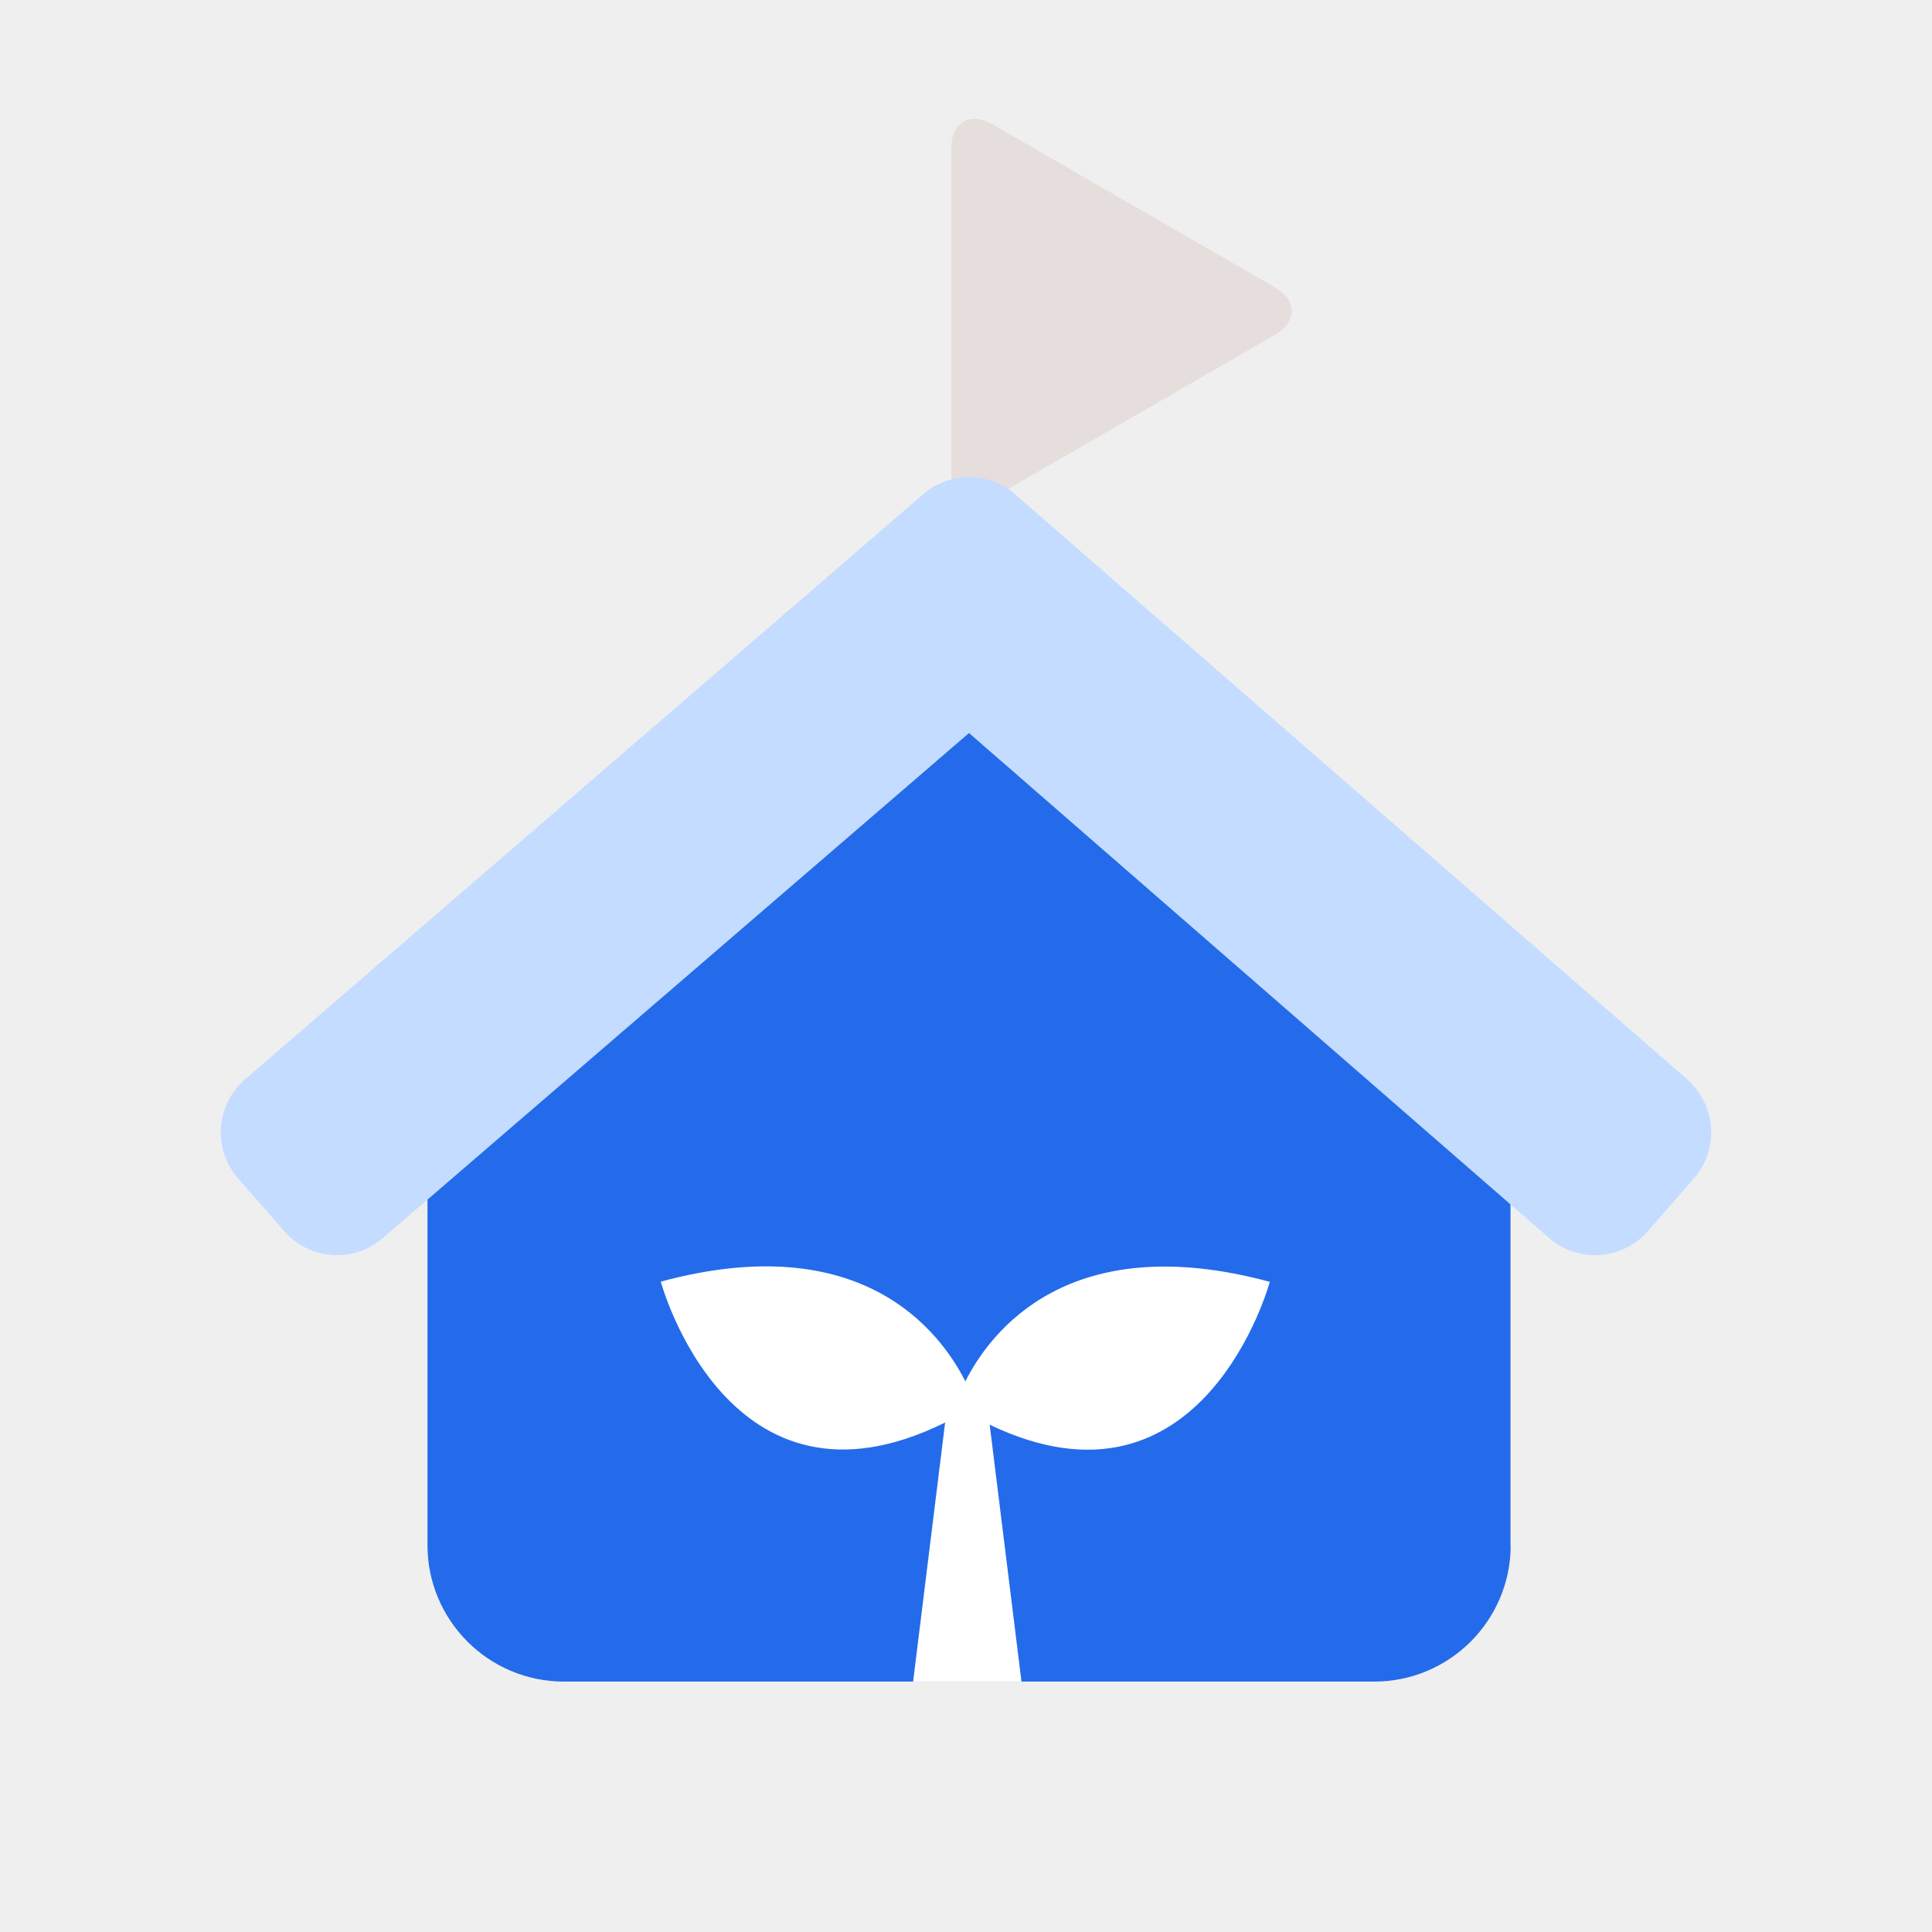
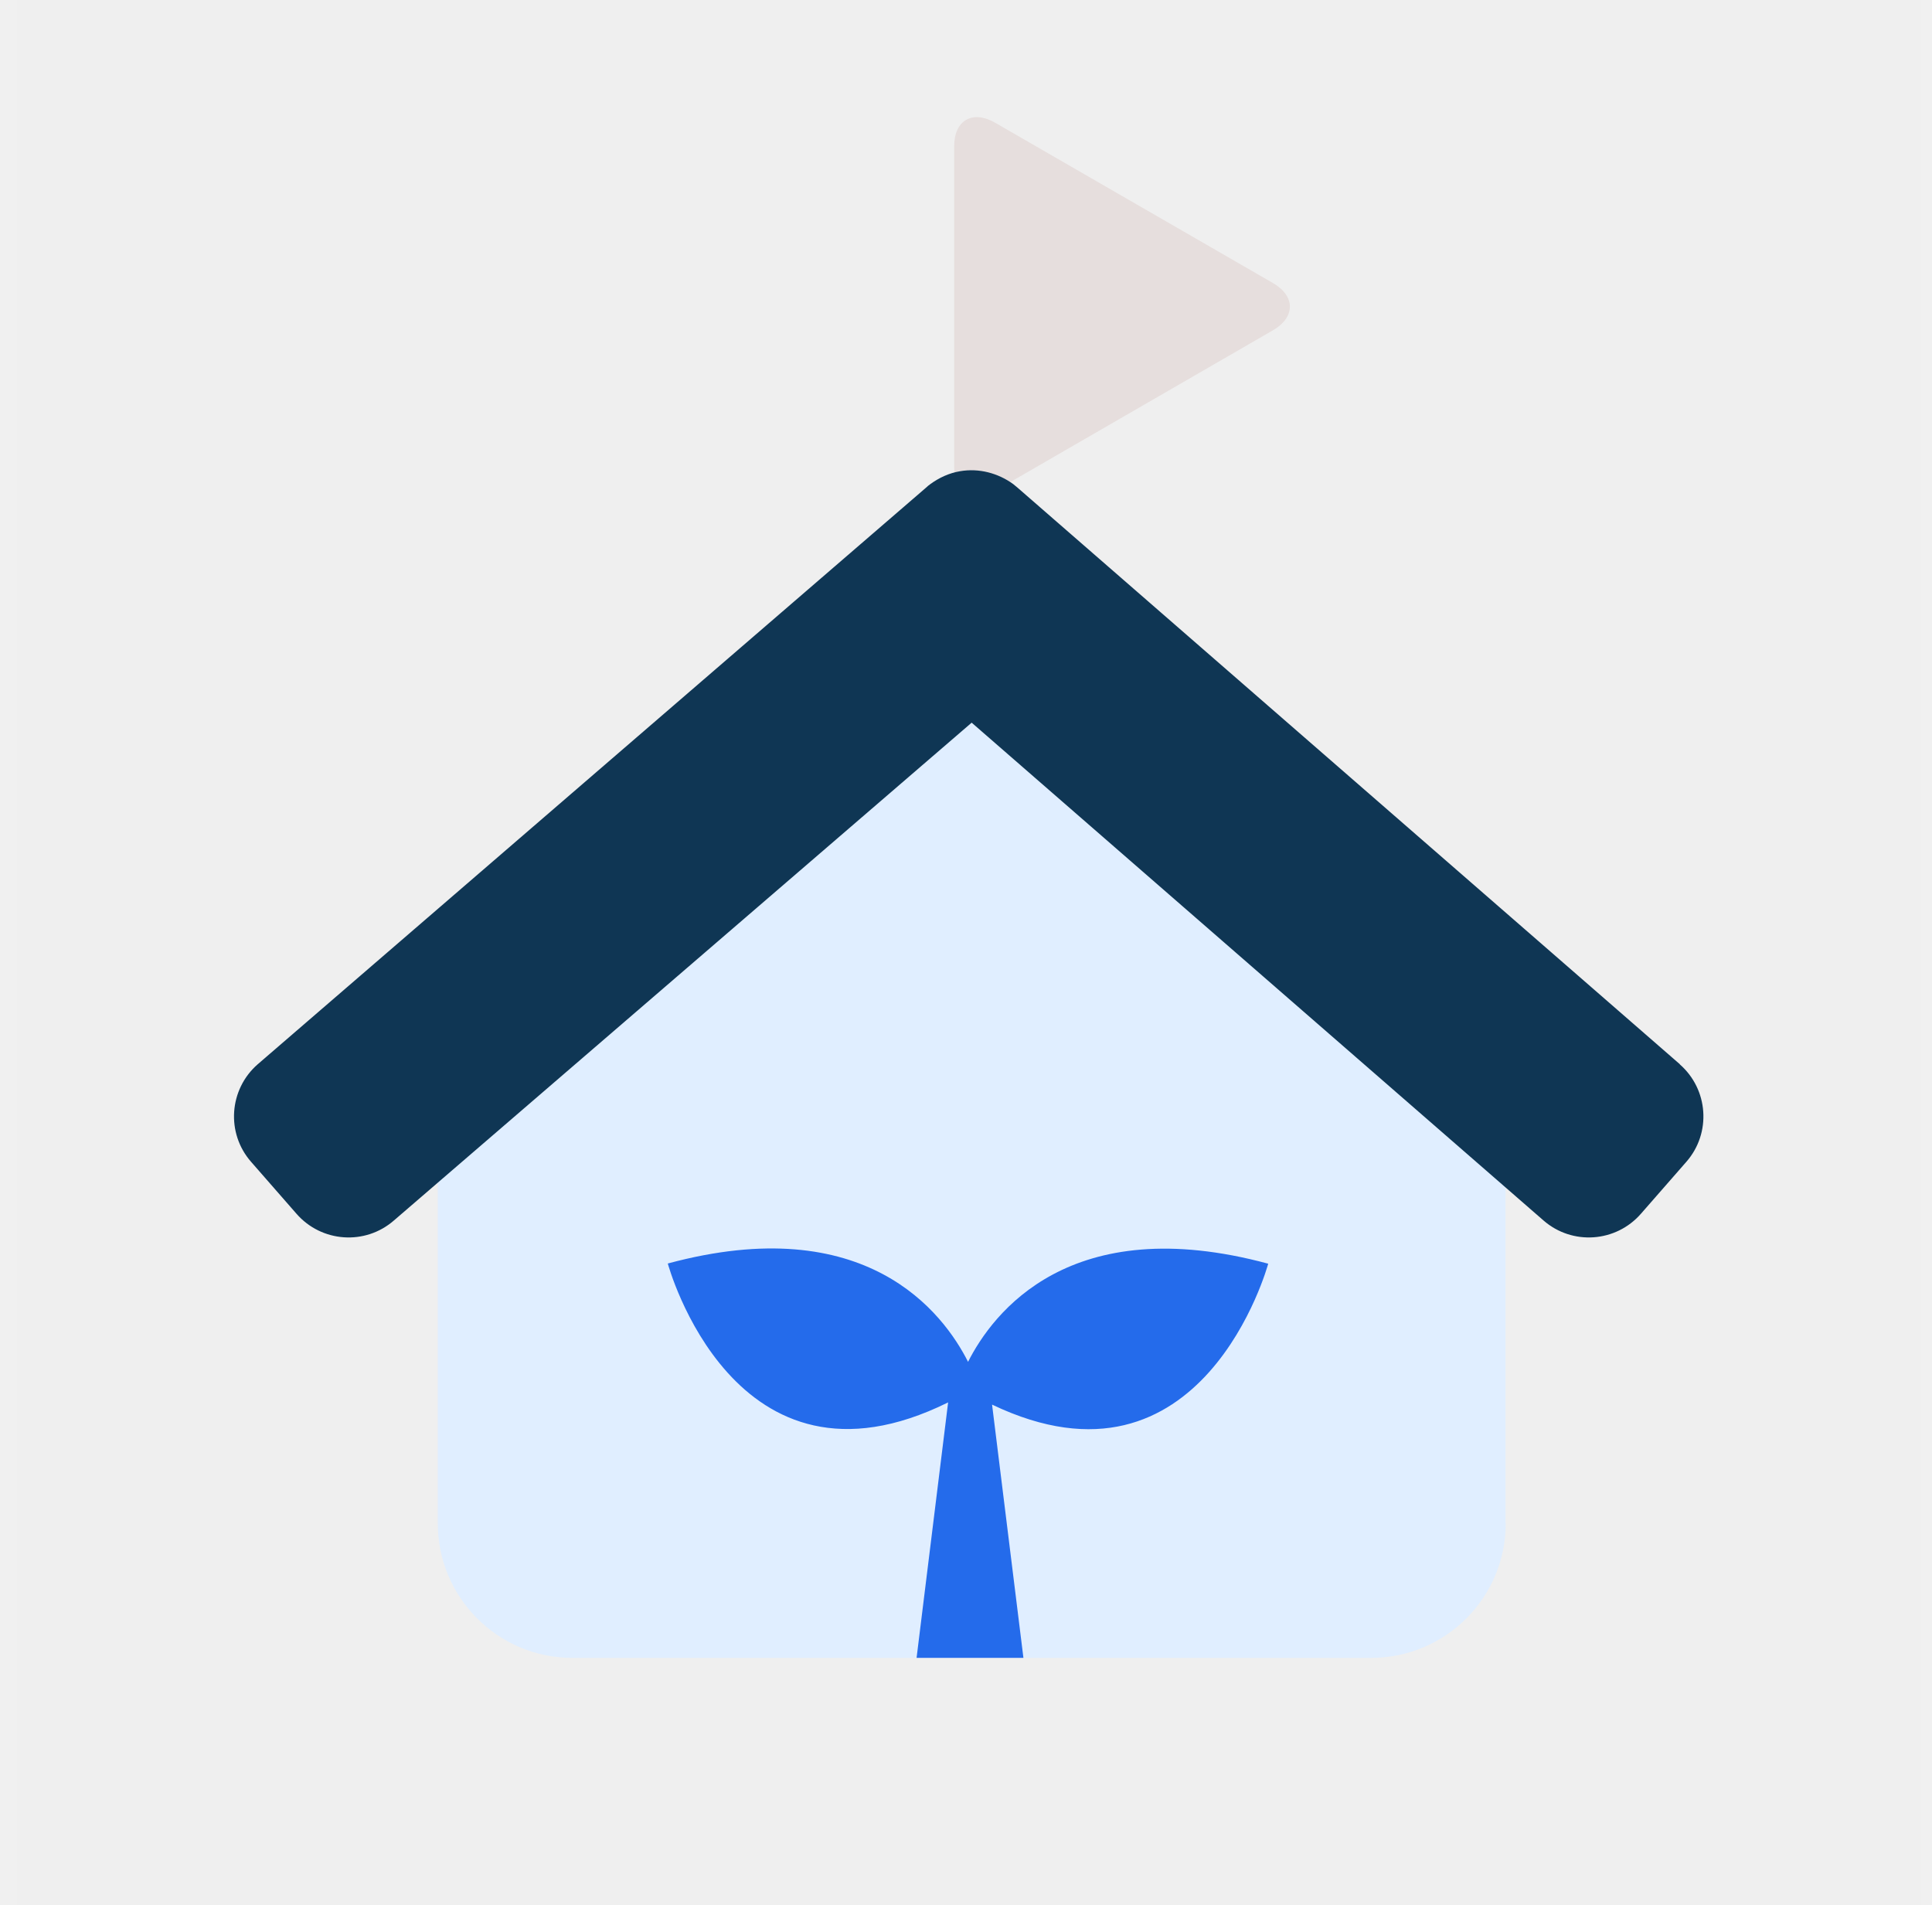
- <svg xmlns="http://www.w3.org/2000/svg" width="70" height="70" viewBox="0 0 70 70" fill="none">
-   <rect opacity="0.02" width="70" height="70" fill="#D9D9D9" />
-   <path d="M54.735 55.981C54.735 58.716 52.517 60.927 49.789 60.927H20.434C17.699 60.927 15.488 58.709 15.488 55.981V39.786C15.488 37.051 17.706 34.84 20.434 34.84L35.108 24.408L49.781 34.84C52.517 34.84 54.728 37.058 54.728 39.786V55.981H54.735Z" fill="#246BEB" />
-   <path d="M34.465 5.381C34.465 4.422 35.139 4.032 35.971 4.512L46.178 10.402C47.01 10.882 47.01 11.661 46.178 12.141L35.971 18.039C35.139 18.518 34.465 18.129 34.465 17.169V5.381Z" fill="#E6DEDD" />
-   <path d="M61.136 39.112L36.78 17.911C36.735 17.873 36.697 17.843 36.653 17.806C36.653 17.806 36.653 17.806 36.645 17.799C36.083 17.386 35.371 17.199 34.681 17.319C34.277 17.386 33.91 17.559 33.58 17.799C33.58 17.799 33.58 17.799 33.572 17.806C33.527 17.836 33.482 17.873 33.445 17.911L8.872 39.112C7.815 40.034 7.703 41.637 8.624 42.694L10.296 44.605C11.217 45.662 12.821 45.774 13.878 44.852L35.109 26.559L56.122 44.852C57.179 45.774 58.783 45.662 59.704 44.605L61.376 42.694C62.297 41.637 62.185 40.034 61.128 39.112H61.136Z" fill="#C4DCFF" />
-   <path d="M34.978 50.053C34.068 48.248 31.228 44.468 23.941 46.436C23.941 46.436 26.37 55.438 34.244 51.54L33.084 60.927H37.01L35.858 51.621C43.607 55.327 46.007 46.443 46.007 46.443C38.72 44.475 35.88 48.255 34.97 50.06L34.978 50.053Z" fill="white" />
+ <svg xmlns="http://www.w3.org/2000/svg" width="71" height="70" viewBox="0 0 71 70" fill="none">
+   <rect opacity="0.02" x="0.6" width="70" height="70" fill="#D9D9D9" />
+   <path d="M55.335 55.979C55.335 58.714 53.116 60.925 50.389 60.925H21.034C18.299 60.925 16.088 58.707 16.088 55.979V39.784C16.088 37.049 18.306 34.838 21.034 34.838L35.708 24.406L50.381 34.838C53.116 34.838 55.327 37.056 55.327 39.784V55.979H55.335Z" fill="#E0EEFF" />
+   <path d="M35.065 5.379C35.065 4.42 35.739 4.03 36.571 4.51L46.778 10.4C47.61 10.88 47.61 11.659 46.778 12.139L36.571 18.037C35.739 18.517 35.065 18.127 35.065 17.168V5.379Z" fill="#E6DEDD" />
+   <path d="M61.735 39.11L37.38 17.909C37.334 17.872 37.297 17.842 37.252 17.804C37.252 17.804 37.252 17.804 37.245 17.797C36.682 17.384 35.971 17.197 35.281 17.317C34.876 17.384 34.509 17.557 34.179 17.797C34.179 17.797 34.179 17.797 34.172 17.804C34.127 17.834 34.082 17.872 34.045 17.909L9.471 39.11C8.415 40.032 8.302 41.636 9.224 42.692L10.895 44.603C11.817 45.66 13.421 45.772 14.477 44.85L35.708 26.557L56.722 44.85C57.779 45.772 59.382 45.66 60.304 44.603L61.975 42.692C62.897 41.636 62.785 40.032 61.728 39.11H61.735Z" fill="#0F3654" />
+   <path d="M35.577 50.049C34.667 48.244 31.828 44.464 24.541 46.432C24.541 46.432 26.97 55.434 34.843 51.536L33.684 60.923H37.61L36.458 51.617C44.207 55.324 46.606 46.439 46.606 46.439C39.32 44.471 36.48 48.252 35.57 50.056L35.577 50.049Z" fill="#246BEB" />
</svg>
